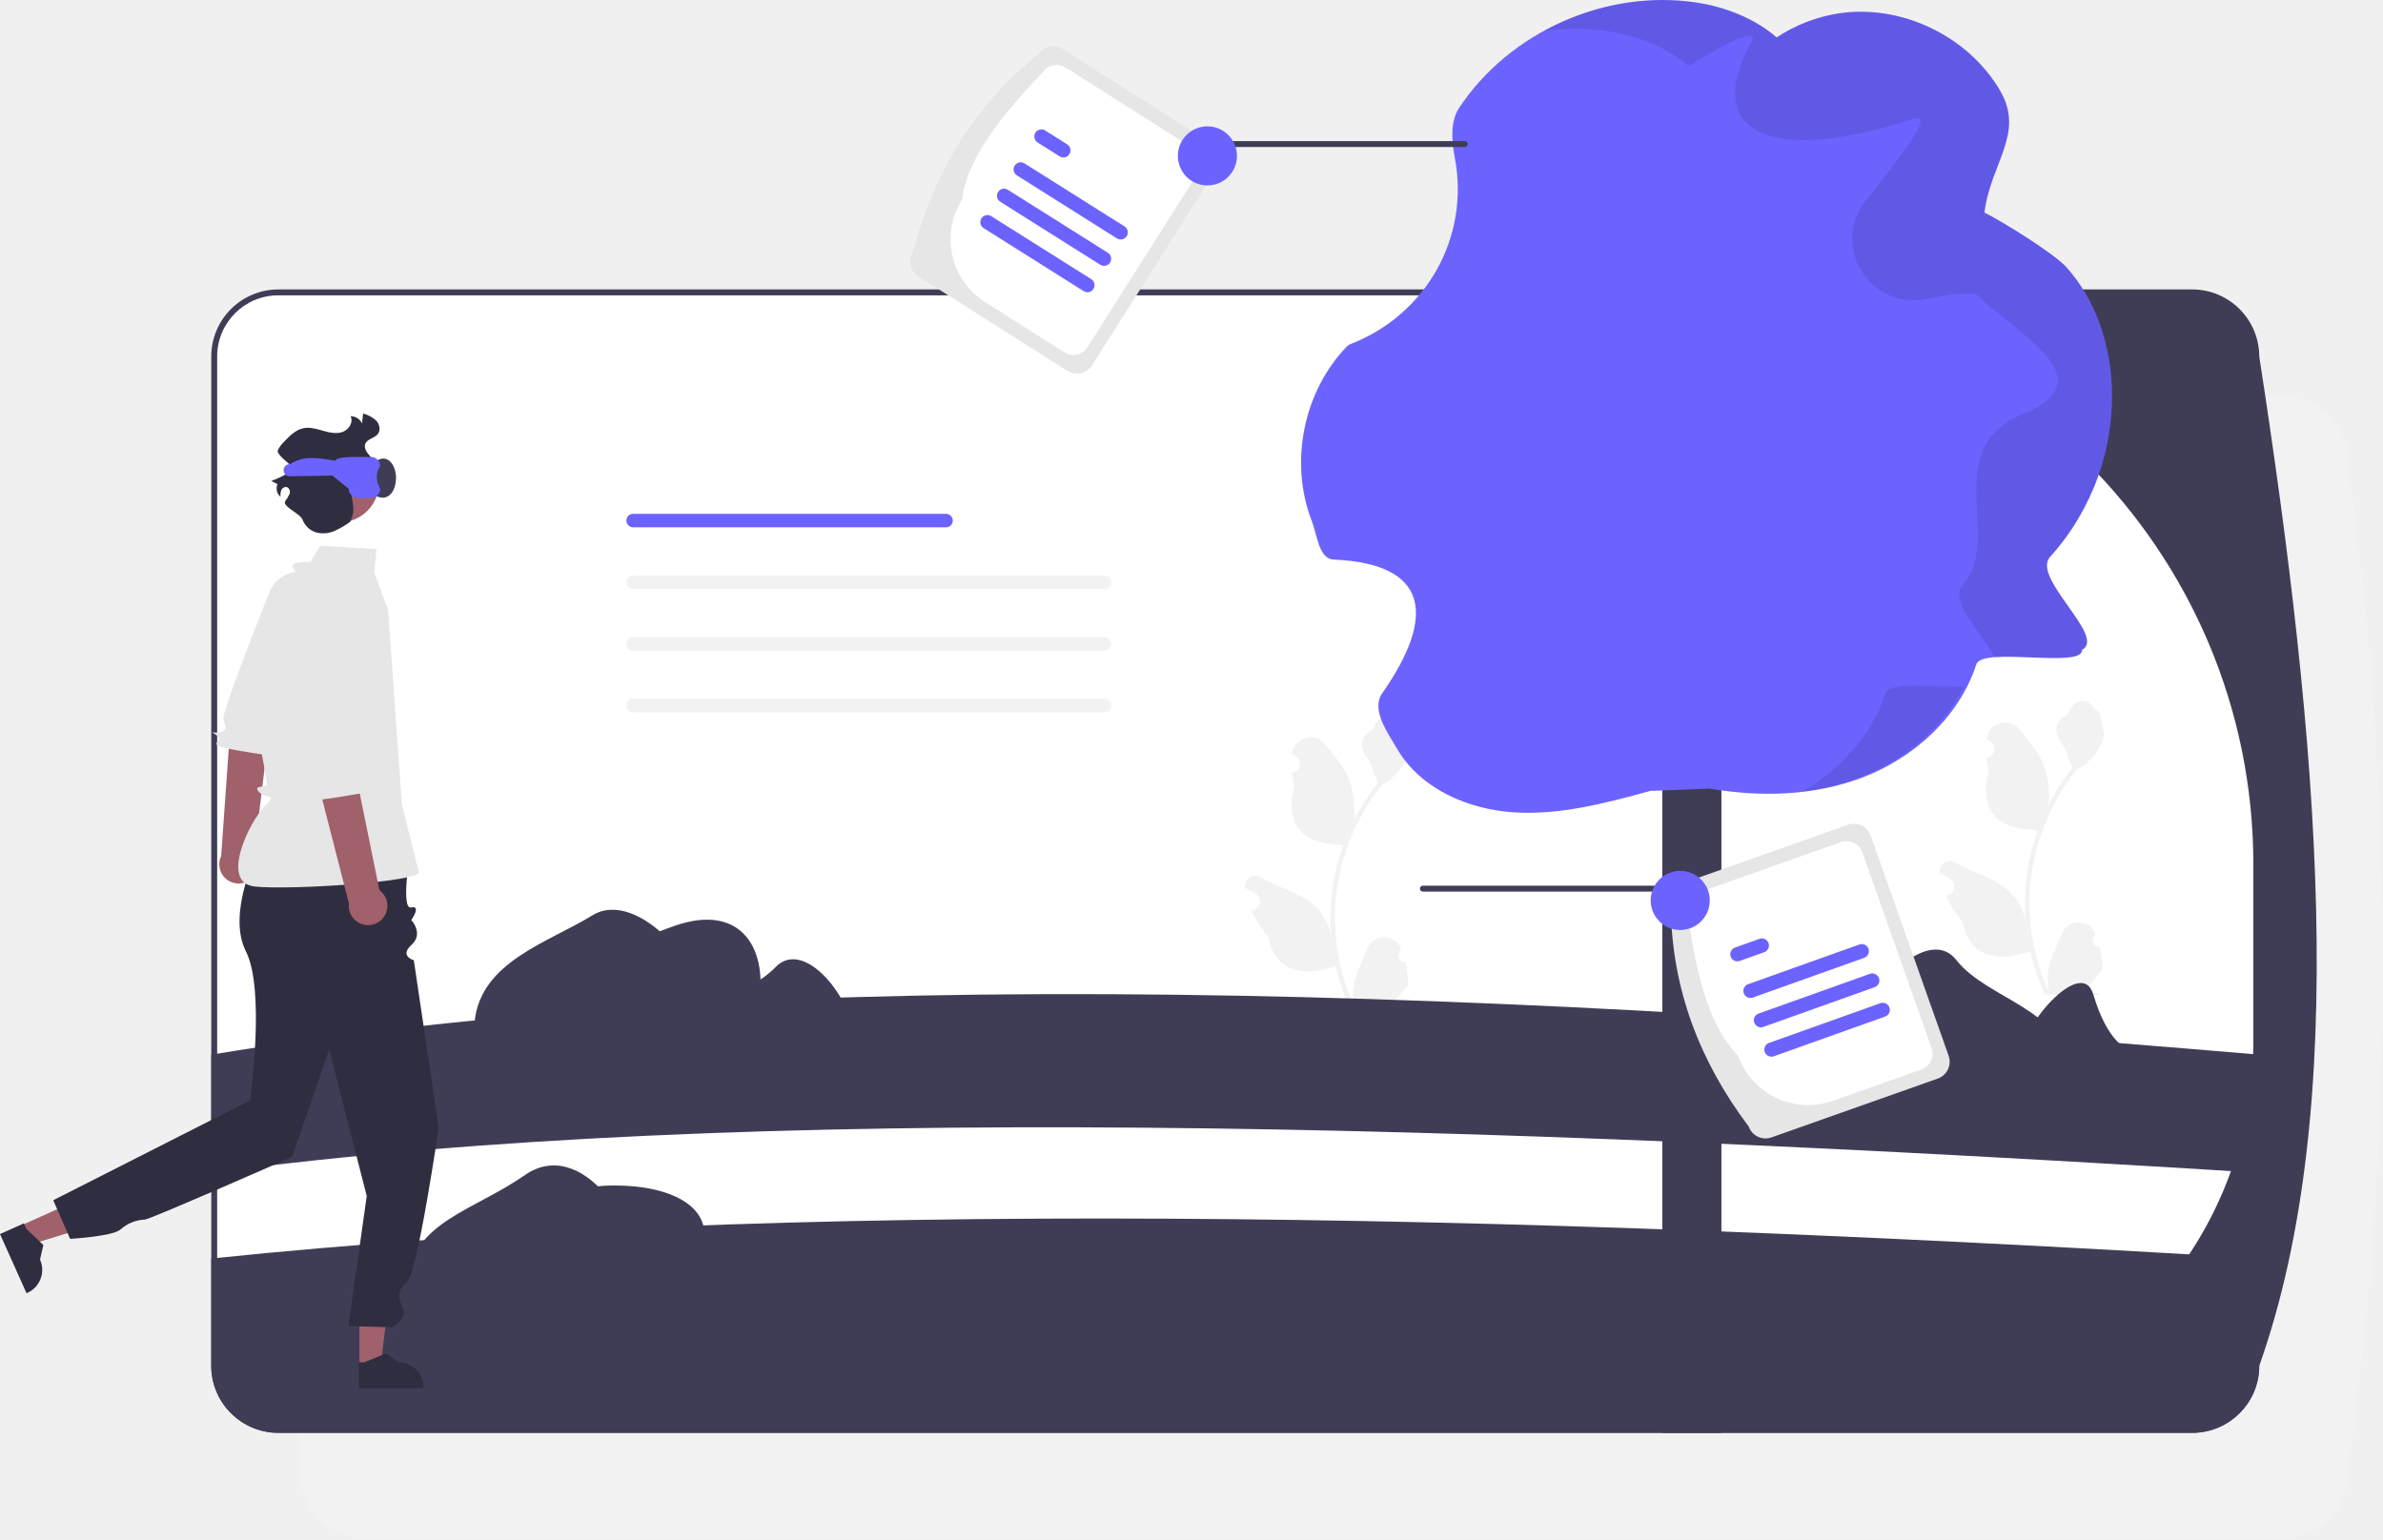
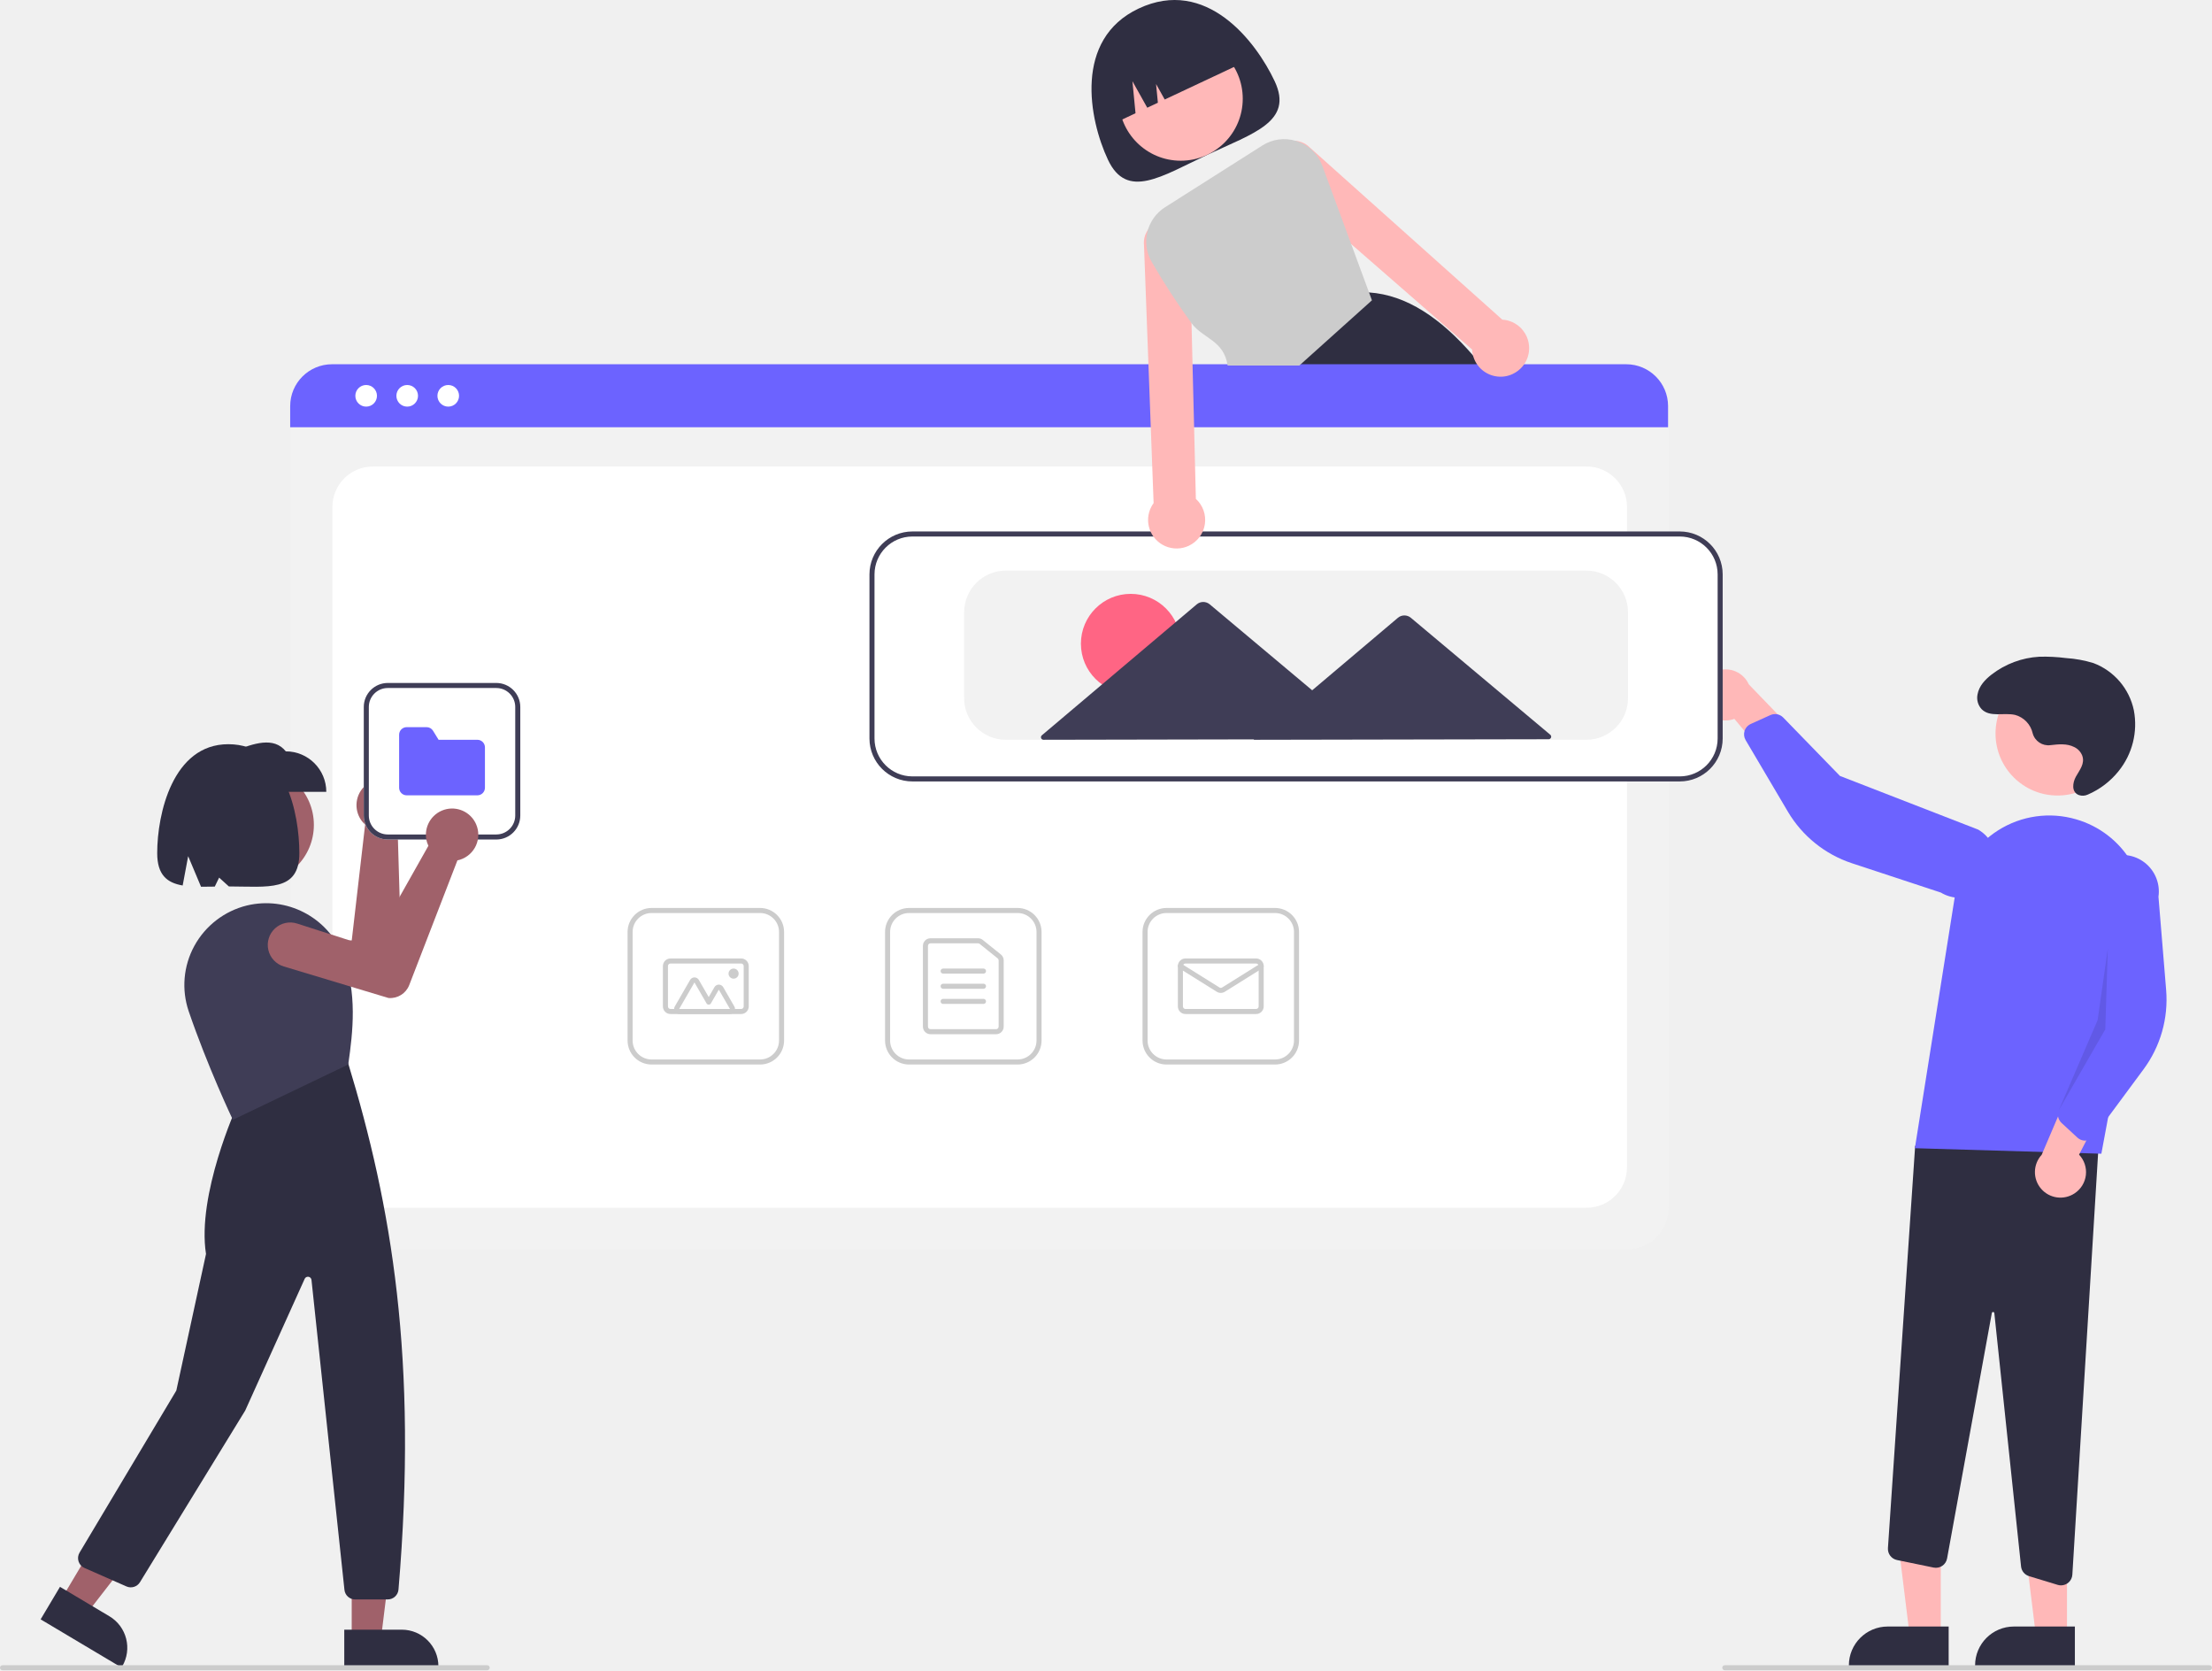
- <svg xmlns="http://www.w3.org/2000/svg" data-name="Layer 1" width="806.352" height="520.956" viewBox="0 0 806.352 520.956">
-   <path d="M968.618,323.478h-647.62a22.717,22.717,0,0,0-22.69,22.69v341.62a22.581,22.581,0,0,0,6.18,15.54c.4.43.82.84,1.25,1.22a22.524,22.524,0,0,0,15.26,5.93h647.62a22.717,22.717,0,0,0,22.69-22.69,1235.16,1235.16,0,0,0,0-341.62A22.717,22.717,0,0,0,968.618,323.478Z" transform="translate(-196.8242 -189.5222)" fill="#f2f2f2" />
-   <path d="M938.618,287.478h-647.62a22.717,22.717,0,0,0-22.69,22.69v341.62a22.581,22.581,0,0,0,6.18,15.54c.4.43.82.84,1.25,1.22a22.524,22.524,0,0,0,15.26,5.93h647.62a22.717,22.717,0,0,0,22.69-22.69v-341.62A22.717,22.717,0,0,0,938.618,287.478Z" transform="translate(-196.8242 -189.5222)" fill="#fff" />
-   <path d="M672.348,515.138a2.269,2.269,0,0,1-1.645-3.933l.155-.618q-.031-.074-.062-.148a6.094,6.094,0,0,0-11.241.042c-1.839,4.428-4.179,8.864-4.756,13.546a18.029,18.029,0,0,0,.316,6.2,72.281,72.281,0,0,1-6.575-30.021,69.766,69.766,0,0,1,.433-7.783q.358-3.178.995-6.31a73.119,73.119,0,0,1,14.5-30.99,19.459,19.459,0,0,0,8.093-8.397,14.843,14.843,0,0,0,1.35-4.056c-.394.052-1.486-5.949-1.188-6.317-.549-.833-1.532-1.247-2.131-2.06-2.982-4.043-7.091-3.337-9.236,2.157-4.582,2.313-4.627,6.148-1.815,9.837,1.789,2.347,2.035,5.522,3.604,8.035-.162.207-.329.407-.491.614a73.591,73.591,0,0,0-7.681,12.169,30.592,30.592,0,0,0-1.826-14.21c-1.748-4.217-5.025-7.769-7.91-11.415a6.279,6.279,0,0,0-11.184,3.083q-.009.081-.017.161.643.363,1.259.77a3.078,3.078,0,0,1-1.241,5.602l-.063.01a30.628,30.628,0,0,0,.807,4.579c-3.702,14.316,4.29,19.53,15.701,19.764.252.129.497.258.749.381a75.115,75.115,0,0,0-4.043,19.028,71.245,71.245,0,0,0,.052,11.503l-.019-.136a18.826,18.826,0,0,0-6.427-10.87c-4.946-4.063-11.933-5.559-17.268-8.824a3.533,3.533,0,0,0-5.411,3.437l.022.143a20.675,20.675,0,0,1,2.319,1.117q.643.363,1.259.77a3.078,3.078,0,0,1-1.241,5.602l-.063.01c-.045.006-.084.013-.129.019a30.655,30.655,0,0,0,5.639,8.829c2.315,12.497,12.256,13.683,22.89,10.044h.006a75.092,75.092,0,0,0,5.044,14.726h18.02c.065-.2.123-.407.181-.607a20.475,20.475,0,0,1-4.986-.297c1.337-1.641,2.674-3.294,4.011-4.935a1.119,1.119,0,0,0,.084-.097c.678-.84,1.363-1.673,2.041-2.512l0-.001a29.991,29.991,0,0,0-.879-7.64Z" transform="translate(-196.8242 -189.5222)" fill="#f2f2f2" />
-   <path d="M961.308,546.478v36.31a22.717,22.717,0,0,1-22.69,22.69h-647.62a22.524,22.524,0,0,1-15.26-5.93c-.43-.38-.85-.79-1.25-1.22a22.581,22.581,0,0,1-6.18-15.54v-36.31C465.46,513.919,707.919,524.941,961.308,546.478Z" transform="translate(-196.8242 -189.5222)" fill="#3f3d56" />
-   <path d="M961.308,586.478v36.31a22.717,22.717,0,0,1-22.69,22.69h-647.62a22.524,22.524,0,0,1-15.26-5.93c-.43-.38-.85-.79-1.25-1.22a22.581,22.581,0,0,1-6.18-15.54v-36.31C449.778,562.194,696.726,570.013,961.308,586.478Z" transform="translate(-196.8242 -189.5222)" fill="#fff" />
-   <path d="M961.308,615.478v36.31a22.717,22.717,0,0,1-22.69,22.69h-647.62a22.524,22.524,0,0,1-15.26-5.93c-.43-.38-.85-.79-1.25-1.22a22.581,22.581,0,0,1-6.18-15.54v-36.31C464.659,595.087,703.882,599.926,961.308,615.478Z" transform="translate(-196.8242 -189.5222)" fill="#3f3d56" />
-   <path d="M907.348,510.138a2.269,2.269,0,0,1-1.645-3.933l.155-.618q-.031-.074-.062-.148a6.094,6.094,0,0,0-11.241.042c-1.839,4.428-4.179,8.864-4.756,13.546a18.029,18.029,0,0,0,.316,6.2,72.281,72.281,0,0,1-6.575-30.021,69.766,69.766,0,0,1,.433-7.783q.358-3.178.995-6.31a73.119,73.119,0,0,1,14.5-30.99,19.459,19.459,0,0,0,8.093-8.397,14.843,14.843,0,0,0,1.35-4.056c-.394.052-1.486-5.949-1.188-6.317-.549-.833-1.532-1.247-2.131-2.06-2.982-4.043-7.091-3.337-9.236,2.157-4.582,2.313-4.627,6.148-1.815,9.837,1.789,2.347,2.035,5.522,3.604,8.035-.162.207-.329.407-.491.614a73.591,73.591,0,0,0-7.681,12.169,30.592,30.592,0,0,0-1.826-14.21c-1.748-4.217-5.025-7.769-7.91-11.415a6.279,6.279,0,0,0-11.184,3.083q-.009.081-.017.161.643.363,1.259.77a3.078,3.078,0,0,1-1.241,5.602l-.063.01a30.628,30.628,0,0,0,.807,4.579c-3.702,14.316,4.29,19.53,15.701,19.764.252.129.497.258.749.381a75.115,75.115,0,0,0-4.043,19.028,71.245,71.245,0,0,0,.052,11.503l-.019-.136a18.826,18.826,0,0,0-6.427-10.87c-4.946-4.063-11.933-5.559-17.268-8.824a3.533,3.533,0,0,0-5.411,3.437l.022.143a20.675,20.675,0,0,1,2.319,1.117q.643.363,1.259.77a3.078,3.078,0,0,1-1.241,5.602l-.063.01c-.045.006-.084.013-.129.019a30.655,30.655,0,0,0,5.639,8.829c2.315,12.497,12.256,13.683,22.89,10.044h.006a75.092,75.092,0,0,0,5.044,14.726h18.02c.065-.2.123-.407.181-.607a20.475,20.475,0,0,1-4.986-.297c1.337-1.641,2.674-3.294,4.011-4.935a1.119,1.119,0,0,0,.084-.097c.678-.84,1.363-1.673,2.041-2.512l0-.001a29.991,29.991,0,0,0-.879-7.64Z" transform="translate(-196.8242 -189.5222)" fill="#f2f2f2" />
-   <path d="M895.842,551.503c0,.326-.005.653-.01.974h-65.91a11.009,11.009,0,0,1-8.043-3.483c.024-.458.063-.911.112-1.364,1.939-18.625,26.178-46.7,36.826-33.153S895.842,531.057,895.842,551.503Z" transform="translate(-196.8242 -189.5222)" fill="#3f3d56" />
-   <path d="M930.919,551.799c.003.228-.003.455-.007.679H884.972a7.673,7.673,0,0,1-5.606-2.428c.017-.319.044-.635.078-.951,1.351-12.982,21.842-35.889,25.668-23.107C914.862,558.569,930.719,538.992,930.919,551.799Z" transform="translate(-196.8242 -189.5222)" fill="#3f3d56" />
-   <path d="M938.618,287.478h-647.62a22.717,22.717,0,0,0-22.69,22.69v341.62a22.581,22.581,0,0,0,6.18,15.54c.4.43.82.84,1.25,1.22a22.524,22.524,0,0,0,15.26,5.93h647.62a22.717,22.717,0,0,0,22.69-22.69c31.111-87.836,20.171-210.865,0-341.62A22.717,22.717,0,0,0,938.618,287.478Zm20.69,254.48A130.52,130.52,0,0,1,828.789,672.478H290.998a20.535,20.535,0,0,1-13.29-4.85,21.375,21.375,0,0,1-2.99-3.1,20.497,20.497,0,0,1-4.41-12.74v-341.62a20.69,20.69,0,0,1,20.69-20.69H766.612c106.424,0,192.697,86.273,192.697,192.697Z" transform="translate(-196.8242 -189.5222)" fill="#3f3d56" />
-   <path d="M414.468,627.422c.005.354-.005.708-.01,1.056H343.026a11.931,11.931,0,0,1-8.717-3.775c.026-.496.069-.987.121-1.478,2.101-20.185,22.911-24.041,39.911-35.93C393.472,573.915,414.121,603.726,414.468,627.422Z" transform="translate(-196.8242 -189.5222)" fill="#3f3d56" />
-   <path d="M430.308,618.766c-.152.194-.004.493-.007.736H380.512a8.316,8.316,0,0,1-6.076-2.631c.018-.346.048-.688.085-1.03,1.465-14.069,13.365-24.626,27.818-25.043C429.283,590.019,443.139,602.453,430.308,618.766Z" transform="translate(-196.8242 -189.5222)" fill="#3f3d56" />
-   <path d="M437.469,539.422c0,.354-.005.707-.011,1.056H366.026a11.931,11.931,0,0,1-8.717-3.775c.026-.496.069-.987.121-1.478,2.101-20.185,24.789-26.661,39.911-35.93S437.469,517.262,437.469,539.422Z" transform="translate(-196.8242 -189.5222)" fill="#3f3d56" />
-   <path d="M453.308,530.766a4.051,4.051,0,0,0-.007.736H403.512a8.316,8.316,0,0,1-6.076-2.631c.018-.346.048-.688.085-1.03,1.465-14.069,14.144-20.343,27.818-25.043C447.923,495.034,457.259,511.023,453.308,530.766Z" transform="translate(-196.8242 -189.5222)" fill="#3f3d56" />
-   <path d="M487.308,544.742a5.918,5.918,0,0,1-.007.736H437.512a8.316,8.316,0,0,1-6.076-2.631c.018-.346.048-.688.085-1.03,1.465-14.069,17.726-14.689,27.818-25.044C468.689,507.179,485.268,526.086,487.308,544.742Z" transform="translate(-196.8242 -189.5222)" fill="#3f3d56" />
-   <rect x="562.484" y="239.956" width="20" height="245" fill="#3f3d56" />
-   <path d="M911.388,319.718c-.74-14.46-5.66-28.98-15.33-39.75-4.22-4.7-22.06-15.72-27.75-18.49,2.16-16.99,13.78-26.79,5.28-41.32-10.79-18.43-33.3-29.24-54.43-26.13a52.688,52.688,0,0,0-21.16,8.16c-7.3-6.38-17.29-10.3-27.02-11.79-30.65-4.7-63.42,9.85-80.48,35.74-2.579,3.913-2.754,9.77-1.41,16.751,5.181,26.907-9.665,53.132-35.203,63.063a3.606,3.606,0,0,0-1.307.837c-14.74,15.25-19.58,39.31-11.87,59.08,1.823,4.68,2.366,12.816,7.367,13.036,32.296,1.422,34.77,19.05,16.456,45.26-3.834,5.487,1.737,13.239,5.207,19.074,7.98,13.43,24.09,20.33,39.69,21.25,15.53.92,30.87-3.19,45.88-7.28l20-.8c17.21,2.97,35.21,2.5,51.52-3.66,17.59-6.65,32.93-20.51,38.75-38.39,1.99-6.11,36.24,1.55,35.73-4.88,8.52-4.35-17.24-24.39-10.79-31.47A81.291,81.291,0,0,0,911.388,319.718Z" transform="translate(-196.8242 -189.5222)" fill="#6c63ff" />
-   <path d="M834.821,424.125c-4.604,14.144-15.176,25.756-28.096,33.29a83.623,83.623,0,0,0,19.104-4.667c14.986-5.665,28.315-16.576,35.54-30.735C851.218,422.022,836.122,420.13,834.821,424.125Z" transform="translate(-196.8242 -189.5222)" opacity="0.1" />
-   <path d="M890.518,378.008a81.291,81.291,0,0,0,20.87-58.29c-.74-14.46-5.66-28.98-15.33-39.75-4.22-4.7-22.06-15.72-27.75-18.49,2.16-16.99,13.78-26.79,5.28-41.32-10.79-18.43-33.3-29.24-54.43-26.13a52.688,52.688,0,0,0-21.16,8.16c-7.3-6.38-17.29-10.3-27.02-11.79-17.688-2.712-36.077.997-51.75,9.587a78.194,78.194,0,0,1,21.992.18c9.73,1.49,19.72,5.41,27.02,11.79,6.38-4.18,24.871-14.851,21.16-8.16-15.862,28.597,2.886,42.633,54.43,26.13,8.208-2.628-2.766,11.151-15.722,27.505-11.977,15.118,1.278,36.95,20.227,33.355,9.255-1.756,16.543-2.635,17.965-1.05,9.67,10.77,44.652,27.758,15.33,39.75s-6.59,42.63-20.87,58.29c-4.531,4.974,6.823,16.338,11.033,24.171,10.38-.804,29.901,2.398,29.515-2.469C909.828,405.128,884.068,385.088,890.518,378.008Z" transform="translate(-196.8242 -189.5222)" opacity="0.1" />
-   <path d="M678.297,491.282h81.433a1,1,0,0,0,0-2H678.297a1,1,0,0,0,0,2Z" transform="translate(-196.8242 -189.5222)" fill="#3f3d56" />
-   <path d="M788.548,570.81c-16.511-21.961-26.054-46.519-26.366-74.518a6.041,6.041,0,0,1,3.676-7.702l56.277-19.912a6.041,6.041,0,0,1,7.702,3.676l26.366,74.518a6.041,6.041,0,0,1-3.676,7.702l-56.277,19.912A6.041,6.041,0,0,1,788.548,570.81Z" transform="translate(-196.8242 -189.5222)" fill="#e6e6e6" />
-   <path d="M784.901,546.775c-9.93-10.04-14.181-27.948-16.951-47.907a5.658,5.658,0,0,1,3.443-7.213L819.759,474.542a5.658,5.658,0,0,1,7.213,3.443l23.463,66.311a5.658,5.658,0,0,1-3.443,7.213L817.03,562.109A25.202,25.202,0,0,1,784.901,546.775Z" transform="translate(-196.8242 -189.5222)" fill="#fff" />
-   <path d="M827.619,513.706l-37.676,13.448a2.4,2.4,0,1,1-1.614-4.521l37.676-13.448a2.4,2.4,0,0,1,1.614,4.521Z" transform="translate(-196.8242 -189.5222)" fill="#6c63ff" />
-   <path d="M793.807,511.799l-8.289,2.959a2.4,2.4,0,1,1-1.614-4.521l8.289-2.959a2.4,2.4,0,1,1,1.614,4.521Z" transform="translate(-196.8242 -189.5222)" fill="#6c63ff" />
-   <path d="M834.714,533.582l-37.676,13.448a2.4,2.4,0,1,1-1.614-4.521l37.676-13.448a2.4,2.4,0,0,1,1.614,4.521Z" transform="translate(-196.8242 -189.5222)" fill="#6c63ff" />
-   <path d="M831.167,523.644,793.491,537.093a2.4,2.4,0,1,1-1.614-4.521l37.676-13.448a2.4,2.4,0,0,1,1.614,4.521Z" transform="translate(-196.8242 -189.5222)" fill="#6c63ff" />
-   <circle cx="568.557" cy="304.76" r="10" fill="#6c63ff" />
-   <path d="M692.466,239.282H611.033a1,1,0,0,1,0-2h81.433a1,1,0,0,1,0,2Z" transform="translate(-196.8242 -189.5222)" fill="#3f3d56" />
-   <path d="M505.727,274.754c7.072-26.55,20.491-49.224,42.316-66.764a6.041,6.041,0,0,1,8.327-1.866l50.421,31.958a6.041,6.041,0,0,1,1.866,8.327L566.342,313.173a6.041,6.041,0,0,1-8.327,1.866l-50.422-31.958A6.041,6.041,0,0,1,505.727,274.754Z" transform="translate(-196.8242 -189.5222)" fill="#e6e6e6" />
-   <path d="M522.376,257.04c1.762-14.011,13.22-28.415,27.205-42.922a5.658,5.658,0,0,1,7.799-1.748l43.333,27.465a5.658,5.658,0,0,1,1.748,7.799l-37.656,59.411a5.658,5.658,0,0,1-7.799,1.748L530.162,291.779A25.202,25.202,0,0,1,522.376,257.04Z" transform="translate(-196.8242 -189.5222)" fill="#fff" />
-   <path d="M574.768,270.209,540.92,248.886a2.4,2.4,0,1,1,2.559-4.062l33.848,21.322a2.4,2.4,0,1,1-2.559,4.062Z" transform="translate(-196.8242 -189.5222)" fill="#6c63ff" />
-   <path d="M555.382,242.44l-7.447-4.691a2.4,2.4,0,0,1,2.559-4.062l7.447,4.691a2.4,2.4,0,0,1-2.559,4.062Z" transform="translate(-196.8242 -189.5222)" fill="#6c63ff" />
-   <path d="M563.519,288.065l-33.848-21.322a2.4,2.4,0,0,1,2.559-4.062l33.848,21.322a2.4,2.4,0,1,1-2.559,4.062Z" transform="translate(-196.8242 -189.5222)" fill="#6c63ff" />
-   <path d="M569.143,279.137l-33.848-21.322a2.4,2.4,0,0,1,2.559-4.062l33.848,21.322a2.4,2.4,0,1,1-2.559,4.062Z" transform="translate(-196.8242 -189.5222)" fill="#6c63ff" />
-   <circle cx="408.557" cy="52.76" r="10" fill="#6c63ff" />
-   <path d="M516.945,368.001H411.068a2.283,2.283,0,1,1,0-4.566H516.945a2.283,2.283,0,0,1,0,4.566Z" transform="translate(-196.8242 -189.5222)" fill="#6c63ff" />
-   <path d="M570.541,388.875H411.068a2.283,2.283,0,1,1,0-4.566H570.541a2.283,2.283,0,0,1,0,4.566Z" transform="translate(-196.8242 -189.5222)" fill="#f2f2f2" />
-   <path d="M570.544,405.179h-159.48a2.285,2.285,0,0,0,0,4.57h159.48a2.285,2.285,0,0,0,0-4.57Z" transform="translate(-196.8242 -189.5222)" fill="#f2f2f2" />
-   <path d="M570.541,430.623H411.068a2.283,2.283,0,1,1,0-4.566H570.541a2.283,2.283,0,0,1,0,4.566Z" transform="translate(-196.8242 -189.5222)" fill="#f2f2f2" />
-   <path d="M282.87,478.219l4.805-39.536-13.077-.94-2.933,41.458a6.532,6.532,0,1,0,11.205-.981Z" transform="translate(-196.8242 -189.5222)" fill="#a0616a" />
-   <path d="M299.662,383.162l0,0a10.989,10.989,0,0,0-11.696,6.826c-5.497,13.817-16.099,40.928-15.524,43.037.775,2.841,1.55,3.099-.516,4.133s-4.908-.774-2.066,1.034-.775,2.325.517,3.616,22.731,4.129,22.731,4.129-4.734-14.396-3.144-16.497,6.757.482,4.174-2.101-4.989-3.296-1.978-4.489,5.648-2.513,5.648-2.513l10.294-21.539A10.995,10.995,0,0,0,299.662,383.162Z" transform="translate(-196.8242 -189.5222)" fill="#e6e6e6" />
-   <polygon points="121.63 462.438 128.77 462.437 132.166 434.897 121.628 434.897 121.63 462.438" fill="#a0616a" />
-   <path d="M318.203,659.409l21.957-.001V659.13a8.547,8.547,0,0,0-8.546-8.546h-.001l-4.011-3.043-7.483,3.043-1.917 0Z" transform="translate(-196.8242 -189.5222)" fill="#2f2e41" />
-   <polygon points="6.899 414.859 9.821 421.374 36.341 413.204 32.028 403.589 6.899 414.859" fill="#a0616a" />
-   <path d="M196.824,607.2l8.985,20.034.253-.114a8.547,8.547,0,0,0,4.301-11.295l-0-0,1.135-4.905-5.839-5.583-.784-1.749Z" transform="translate(-196.8242 -189.5222)" fill="#2f2e41" />
-   <circle cx="114.696" cy="163.251" r="13.617" fill="#a0616a" />
-   <path d="M335.722,478.953l-51.458-1.634s-10.888,21.07-4.219,34.222,1.389,50.412,1.389,50.412l-66.598,33.801,5.718,13.069s14.702-.817,17.153-3.267a13.203,13.203,0,0,1,8.168-3.267c1.634,0,49.825-21.237,49.825-21.237L308.219,544.779l12.704,49.548-6.229,44.029,14.871.391s5.129-2.577,3.601-6.449-2.318-5.557,1.344-8.798,10.755-52.327,10.755-52.327l-8.412-56.639s-5.01-1.41-.777-5.233-.093-8.385-.093-8.385,3.58-5.064-.047-4.251-.214-19.346-.214-19.346" transform="translate(-196.8242 -189.5222)" fill="#2f2e41" />
-   <path d="M324.221,375.399l-19-1.177-3.322,5.499s-7.48-.418-5.846,2.032.684.444-1.7,2.264-5.603,2.143-3.994,3.615c.235.215.14.85-.193,1.778a105.082,105.082,0,0,0-4.681,55.777c1.117,5.685,1.829,9.833,1.583,10.078-.817.817-4.901,0-2.45,2.45s6.534,0,1.634,4.901-15.191,25.654-3.267,26.954,56.359-1.634,55.542-4.901L332.808,461.8l-4.656-65.805L323.486,383.426Z" transform="translate(-196.8242 -189.5222)" fill="#e6e6e6" />
-   <path d="M325.214,490.827l-7.938-39.028-12.704,3.241,10.321,40.259a6.532,6.532,0,1,0,10.321-4.473Z" transform="translate(-196.8242 -189.5222)" fill="#a0616a" />
-   <path d="M311.1,395.336l0,0a10.989,10.989,0,0,0-8.939,10.173c-.848,14.846-2.338,43.918-1.125,45.738,1.634,2.45,2.45,2.45.817,4.084s-4.901.817-1.634,1.634,0,2.45,1.634,3.267,22.87-3.267,22.87-3.267-9.042-12.162-8.197-14.657,6.563-1.679,3.296-3.312-5.775-1.55-3.296-3.634,4.564-4.169,4.564-4.169l2.958-23.689A10.995,10.995,0,0,0,311.1,395.336Z" transform="translate(-196.8242 -189.5222)" fill="#e6e6e6" />
-   <path d="M315.625,365.895a28.435,28.435,0,0,1-5.539,3.302,9.555,9.555,0,0,1-6.316.523,7.214,7.214,0,0,1-4.588-4.348c-.75-2.051-7.018-4.447-5.836-6.283a10.361,10.361,0,0,0,1.464-2.402,1.82,1.82,0,0,0-.968-2.331,1.7,1.7,0,0,0-1.821,1.049,4.964,4.964,0,0,0-.284,2.241,3.65,3.65,0,0,1-1.001-4.259l-2.118-1.064c1.828-.712,8.786-3.597,7.24-4.805-1.308-1.022-5.519-4.34-5.049-5.536a9.944,9.944,0,0,1,2.269-3.084c1.826-1.906,3.817-3.907,6.402-4.442,2.209-.457,4.472.242,6.642.858s4.518,1.153,6.642.396,3.737-3.337,2.674-5.326a4.247,4.247,0,0,1,3.884,2.444l.364-3.35a10.715,10.715,0,0,1,4.382,2.343c1.159,1.206,1.652,3.23.642,4.563-1.12,1.477-3.624,1.646-4.287,3.377-.582,1.519.679,3.055,1.731,4.295s1.972,3.165.868,4.359c-.914.988-2.518.674-3.821,1.012-1.965.51-3.174,2.581-3.431,4.595a24.851,24.851,0,0,0,.452,6.055,8.826,8.826,0,0,1-.897,5.897" transform="translate(-196.8242 -189.5222)" fill="#2f2e41" />
-   <path d="M324.308,357.478h0c-1.392,0-2.935-.54-2.935-1.932v-8.843c0-1.392,1.543-1.224,2.935-1.224h0c3.471-2.326,6.412,1.066,6.529,5.646h0C330.797,356.066,328.08,359.224,324.308,357.478Z" transform="translate(-196.8242 -189.5222)" fill="#3f3d56" />
-   <path d="M322.37,344.181h-4.445c-1.486,0-7.323-.102-7.617,1.297-7.844-1.389-10.927-1.426-15.481,1.154a2.042,2.042,0,1,0,0,4.084l14.481-.238,5.53,4.502a3.087,3.087,0,0,0,3.087,3.087h4.445A3.087,3.087,0,0,0,325.457,354.98c-1.424-2.751-1.66-5.352,0-7.712A3.087,3.087,0,0,0,322.37,344.181Z" transform="translate(-196.8242 -189.5222)" fill="#6c63ff" />
+ <svg xmlns="http://www.w3.org/2000/svg" data-name="Layer 1" width="876.272" height="661.473" viewBox="0 0 876.272 661.473">
+   <path d="M685.834,138.655c7.516,15.995-8.411,20.526-26.655,29.099s-31.898,17.942-39.414,1.947-13.615-47.743,12.195-59.871C658.66,97.284,678.318,122.659,685.834,138.655Z" transform="translate(-180.8642 -106.4605)" fill="#2f2e41" />
+   <circle cx="467.746" cy="39.089" r="24.561" fill="#ffb8b8" />
+   <path d="M770.29,254.473c-.85-1.11-1.7-2.2-2.56-3.26q-1.665-2.07-3.35-4.01c-12.73-14.69-26.27-23.94-41.18-24.93h-.02l-.22-.02-29.71,28.96-10.1,9.84.22.54,5.45,13.57h95.49A234.834,234.834,0,0,0,770.29,254.473Z" transform="translate(-180.8642 -106.4605)" fill="#2f2e41" />
+   <path d="M621.902,155.438l0,0,8.792-4.131-1.225-12.683,5.879,10.496,4.202-1.975-.714-7.399,3.43,6.123,31.224-14.673,0,0a26,26,0,0,0-34.589-12.474l-4.525,2.126A26,26,0,0,0,621.902,155.438Z" transform="translate(-180.8642 -106.4605)" fill="#2f2e41" />
+   <path d="M825.39,601.261H312.552a16.519,16.519,0,0,1-16.5-16.5V276.607a12.102,12.102,0,0,1,12.088-12.088H829.593a12.311,12.311,0,0,1,12.297,12.297V584.761A16.519,16.519,0,0,1,825.39,601.261Z" transform="translate(-180.8642 -106.4605)" fill="#f2f2f2" />
+   <path d="M328.552,584.761h480.839a16,16,0,0,0,16-16V307.213a16,16,0,0,0-16-16H328.552a16,16,0,0,0-16,16V568.761A16,16,0,0,0,328.552,584.761Z" transform="translate(-180.8642 -106.4605)" fill="#fff" />
+   <path d="M841.66,275.663H295.82v-8.4a16.574,16.574,0,0,1,16.56-16.55H825.1a16.574,16.574,0,0,1,16.56,16.55Z" transform="translate(-180.8642 -106.4605)" fill="#6c63ff" />
+   <circle cx="145.051" cy="156.752" r="4.283" fill="#fff" />
+   <circle cx="161.31" cy="156.752" r="4.283" fill="#fff" />
+   <circle cx="177.569" cy="156.752" r="4.283" fill="#fff" />
+   <path d="M583.974,528.04h-43a9.511,9.511,0,0,1-9.5-9.5v-43a9.511,9.511,0,0,1,9.5-9.5h43a9.511,9.511,0,0,1,9.5,9.5v43A9.511,9.511,0,0,1,583.974,528.04Zm-43-60a7.508,7.508,0,0,0-7.5,7.5v43a7.508,7.508,0,0,0,7.5,7.5h43a7.508,7.508,0,0,0,7.5-7.5v-43a7.508,7.508,0,0,0-7.5-7.5Z" transform="translate(-180.8642 -106.4605)" fill="#ccc" />
+   <path d="M575.474,516.04h-26a3.003,3.003,0,0,1-3-3v-32a3.003,3.003,0,0,1,3-3h18.839a3.007,3.007,0,0,1,1.879.662l7.16,5.754a2.984,2.984,0,0,1,1.121,2.338v26.246A3.003,3.003,0,0,1,575.474,516.04Zm-26-36a1.001,1.001,0,0,0-1,1v32a1.001,1.001,0,0,0,1,1h26a1.001,1.001,0,0,0,1-1v-26.246a.995.995,0,0,0-.374-.779l-7.161-5.754a1.002,1.002,0,0,0-.626-.22Z" transform="translate(-180.8642 -106.4605)" fill="#ccc" />
+   <path d="M570.474,492.04h-16a1,1,0,0,1,0-2h16a1,1,0,0,1,0,2Z" transform="translate(-180.8642 -106.4605)" fill="#ccc" />
+   <path d="M570.474,498.04h-16a1,1,0,0,1,0-2h16a1,1,0,0,1,0,2Z" transform="translate(-180.8642 -106.4605)" fill="#ccc" />
+   <path d="M570.474,504.04h-16a1,1,0,0,1,0-2h16a1,1,0,0,1,0,2Z" transform="translate(-180.8642 -106.4605)" fill="#ccc" />
+   <path d="M685.974,528.04h-43a9.511,9.511,0,0,1-9.5-9.5v-43a9.511,9.511,0,0,1,9.5-9.5h43a9.511,9.511,0,0,1,9.5,9.5v43A9.511,9.511,0,0,1,685.974,528.04Zm-43-60a7.508,7.508,0,0,0-7.5,7.5v43a7.508,7.508,0,0,0,7.5,7.5h43a7.508,7.508,0,0,0,7.5-7.5v-43a7.508,7.508,0,0,0-7.5-7.5Z" transform="translate(-180.8642 -106.4605)" fill="#ccc" />
+   <path d="M678.474,508.04h-28a3.003,3.003,0,0,1-3-3v-16a3.003,3.003,0,0,1,3-3h28a3.003,3.003,0,0,1,3,3v16A3.003,3.003,0,0,1,678.474,508.04Zm-28-20a1.001,1.001,0,0,0-1,1v16a1.001,1.001,0,0,0,1,1h28a1.001,1.001,0,0,0,1-1v-16a1.001,1.001,0,0,0-1-1Z" transform="translate(-180.8642 -106.4605)" fill="#ccc" />
+   <path d="M664.474,499.678a3.003,3.003,0,0,1-1.59-.453l-14.94-9.337a1,1,0,0,1,1.061-1.696l14.94,9.337a1.006,1.006,0,0,0,1.06,0l14.939-9.337a1,1,0,0,1,1.061,1.696l-14.939,9.337A3.004,3.004,0,0,1,664.474,499.678Z" transform="translate(-180.8642 -106.4605)" fill="#ccc" />
+   <path d="M481.974,528.04h-43a9.511,9.511,0,0,1-9.5-9.5v-43a9.511,9.511,0,0,1,9.5-9.5h43a9.511,9.511,0,0,1,9.5,9.5v43A9.511,9.511,0,0,1,481.974,528.04Zm-43-60a7.508,7.508,0,0,0-7.5,7.5v43a7.508,7.508,0,0,0,7.5,7.5h43a7.508,7.508,0,0,0,7.5-7.5v-43a7.508,7.508,0,0,0-7.5-7.5Z" transform="translate(-180.8642 -106.4605)" fill="#ccc" />
+   <path d="M474.474,508.04h-28a3.003,3.003,0,0,1-3-3v-16a3.003,3.003,0,0,1,3-3h28a3.003,3.003,0,0,1,3,3v16A3.003,3.003,0,0,1,474.474,508.04Zm-28-20a1.001,1.001,0,0,0-1,1v16a1.001,1.001,0,0,0,1,1h28a1.001,1.001,0,0,0,1-1v-16a1.001,1.001,0,0,0-1-1Z" transform="translate(-180.8642 -106.4605)" fill="#ccc" />
+   <path d="M470.036,508.04h-20.124a2,2,0,0,1-1.732-3l6.062-10.5a2,2,0,0,1,3.464,0l3.915,6.781,2.268-3.929a2,2,0,0,1,3.464,0l4.415,7.647a2,2,0,0,1-1.732,3Zm0-2h0l-4.415-7.647-3.134,5.429a1.0 1,0,0,1-.866.5h0a1.0 1,0,0,1-.866-.5l-4.781-8.281-6.062,10.5Z" transform="translate(-180.8642 -106.4605)" fill="#ccc" />
+   <circle cx="290.61" cy="385.579" r="2" fill="#ccc" />
+   <polygon points="768.825 648.15 756.565 648.149 750.733 600.861 768.827 600.862 768.825 648.15" fill="#ffb8b8" />
+   <path d="M952.816,766.494l-39.531-.001v-.5a15.386,15.386,0,0,1,15.386-15.386h.001l24.144.001Z" transform="translate(-180.8642 -106.4605)" fill="#2f2e41" />
+   <polygon points="818.825 648.15 806.565 648.149 800.733 600.861 818.827 600.862 818.825 648.15" fill="#ffb8b8" />
+   <path d="M1002.816,766.494l-39.531-.001v-.5a15.386,15.386,0,0,1,15.386-15.386h.001l24.144.001Z" transform="translate(-180.8642 -106.4605)" fill="#2f2e41" />
+   <path d="M996.014,734.111l-11.354-3.454a4.493,4.493,0,0,1-3.166-3.833L970.908,626.498a.48.48,0,0,0-.479-.447.469.469,0,0,0-.51.409l-17.731,97.199a4.5,4.5,0,0,1-5.335,3.6L932.342,724.269a4.516,4.516,0,0,1-3.582-4.712l10.785-159.312,73.138-7.892-10.868,177.727a4.505,4.505,0,0,1-4.484,4.228A4.526,4.526,0,0,1,996.014,734.111Z" transform="translate(-180.8642 -106.4605)" fill="#2f2e41" />
+   <circle cx="815.08" cy="290.487" r="24.561" fill="#ffb8b8" />
+   <path d="M939.433,561.18l15.858-99.851a37.857,37.857,0,0,1,48.005-30.399h0a37.743,37.743,0,0,1,26.601,43.262l-16.591,89.172Z" transform="translate(-180.8642 -106.4605)" fill="#6c63ff" />
+   <path d="M1002.725,579.046a10.056,10.056,0,0,0,1.747-15.32l16.396-31.751-18.465,1.97-12.739,29.849a10.11,10.11,0,0,0,13.061,15.251Z" transform="translate(-180.8642 -106.4605)" fill="#ffb8b8" />
+   <path d="M1006.236,558.126a4.506,4.506,0,0,1-2.426-1.151l-6.273-5.797a4.515,4.515,0,0,1-1.092-5.054l12.537-29.718-1.779-58.72a14.497,14.497,0,1,1,28.727,3.919l3.041,36.912a46.373,46.373,0,0,1-8.938,31.397l-19.552,26.432a4.505,4.505,0,0,1-3.195,1.804A4.455,4.455,0,0,1,1006.236,558.126Z" transform="translate(-180.8642 -106.4605)" fill="#6c63ff" />
+   <path d="M854.505,383.566a10.056,10.056,0,0,0,13.426,7.582l22.846,27.478,5.385-17.772-22.52-23.369a10.11,10.11,0,0,0-19.137,6.081Z" transform="translate(-180.8642 -106.4605)" fill="#ffb8b8" />
+   <path d="M872.401,394.955a4.506,4.506,0,0,1,2.006-1.786l7.784-3.517a4.515,4.515,0,0,1,5.08.965l22.478,23.132,54.766,21.257a14.497,14.497,0,1,1-14.809,24.926l-35.177-11.592a46.374,46.374,0,0,1-25.427-20.472l-16.717-28.31a4.505,4.505,0,0,1-.415-3.646A4.454,4.454,0,0,1,872.401,394.955Z" transform="translate(-180.8642 -106.4605)" fill="#6c63ff" />
+   <polygon points="835.002 375.652 834.002 407.652 815.58 439.663 830.962 403.99 835.002 375.652" opacity="0.1" />
+   <path d="M993.13,401.563a6.423,6.423,0,0,1-7.031-4.702,9.764,9.764,0,0,0-6.951-7.274c-4.505-1.029-10.012,1.091-13.314-2.322a6.637,6.637,0,0,1-1.575-5.842c.608-3.317,2.981-5.823,5.563-7.827a34.062,34.062,0,0,1,18.866-7.051,67.677,67.677,0,0,1,10.621.528,47.009,47.009,0,0,1,10.864,1.985,25.576,25.576,0,0,1,16.002,18.68,29.528,29.528,0,0,1-6.057,24.13,31.702,31.702,0,0,1-12.161,9.259,4.744,4.744,0,0,1-3.606.183c-2.957-1.176-2.474-4.839-1.126-7.283,1.443-2.615,3.663-5.146,2.503-8.329a6.302,6.302,0,0,0-3.127-3.366c-2.94-1.499-6.228-1.145-9.389-.78Z" transform="translate(-180.8642 -106.4605)" fill="#2f2e41" />
+   <path d="M846.297,415.433h-304a16.519,16.519,0,0,1-16.5-16.5v-65a16.519,16.519,0,0,1,16.5-16.5h304a16.519,16.519,0,0,1,16.5,16.5v65A16.519,16.519,0,0,1,846.297,415.433Z" transform="translate(-180.8642 -106.4605)" fill="#fff" />
+   <path d="M846.297,415.933h-304a17.019,17.019,0,0,1-17-17v-65a17.019,17.019,0,0,1,17-17h304a17.019,17.019,0,0,1,17,17v65A17.019,17.019,0,0,1,846.297,415.933Zm-304-97a15.017,15.017,0,0,0-15,15v65a15.017,15.017,0,0,0,15,15h304a15.017,15.017,0,0,0,15-15v-65a15.017,15.017,0,0,0-15-15Z" transform="translate(-180.8642 -106.4605)" fill="#3f3d56" />
+   <path d="M809.297,399.433h-230a16.519,16.519,0,0,1-16.5-16.5v-34a16.519,16.519,0,0,1,16.5-16.5h230a16.519,16.519,0,0,1,16.5,16.5v34A16.519,16.519,0,0,1,809.297,399.433Z" transform="translate(-180.8642 -106.4605)" fill="#f2f2f2" />
+   <circle cx="447.928" cy="254.915" r="19.732" fill="#ff6584" />
+   <path d="M795.004,397.442l-27.853-23.36-27.372-22.956a4,4,0,0,0-5.153.01l-27.283,23.062-6.664,5.633-10.048-8.427-30.537-25.611a4,4,0,0,0-5.152.01l-30.438,25.728-30.917,26.133a1.0 1,0,0,0,.647,1.764l63.387-.122,20.064-.039-.196.166,59.808-.115,57.067-.11A1.0 1,0,0,0,795.004,397.442Z" transform="translate(-180.8642 -106.4605)" fill="#3f3d56" />
+   <path d="M1056.136,767.933h-192a1,1,0,0,1,0-2h192a1,1,0,0,1,0,2Z" transform="translate(-180.8642 -106.4605)" fill="#ccc" />
+   <path d="M784.92,238.373a11.221,11.221,0,0,0-7.25-5.1,10.301,10.301,0,0,0-1.66-.21l-76.19-68.12a9.015,9.015,0,0,0-5.63-2.69,7.67,7.67,0,0,0-1.27-.04,9.055,9.055,0,0,0-5.96,15.48l29.17,25.43,47.9,41.75a11.916,11.916,0,0,0,.35,2.33,11.266,11.266,0,0,0,9.67,8.37,11.092,11.092,0,0,0,6.05-1,11.407,11.407,0,0,0,3.88-2.97c.11-.13.21-.25.31-.39a11.293,11.293,0,0,0,.63-12.84Z" transform="translate(-180.8642 -106.4605)" fill="#ffb8b8" />
+   <path d="M654.6,304.023l-.71-28.86-.6-23.95-.41-16.76-.81-32.67a9.046,9.046,0,0,0-15.71-5.25,6.923,6.923,0,0,0-.75.96,8.936,8.936,0,0,0-1.56,6.05l1.78,47.67.89,23.95,1.14,30.55a12.047,12.047,0,0,0-.89,1.41,11.248,11.248,0,0,0-.71,8.84,11.311,11.311,0,0,0,15.56,6.63,11.301,11.301,0,0,0,2.78-18.57Z" transform="translate(-180.8642 -106.4605)" fill="#ffb8b8" />
+   <path d="M723.201,222.273l-7.07-19.15-11.44-31.02a16.006,16.006,0,0,0-9.95-9.68c-.18-.06-.37-.12-.55-.17a15.984,15.984,0,0,0-13.24,1.82l-38.53,24.44a16.093,16.093,0,0,0-5.27,21.75,276.323,276.323,0,0,0,15.73,24.19c4.49,6.11,12.85,6.76,14.3,16.76h28.41l28.76-25.82Z" transform="translate(-180.8642 -106.4605)" fill="#ccc" />
+   <circle cx="101.165" cy="326.682" r="23.172" fill="#a0616a" />
+   <path d="M338.916,417.193q.343.273.664.578a10.38,10.38,0,0,1-.417,15.484,9.722,9.722,0,0,1-.814.613l1.568,52.945a8.061,8.061,0,0,1-5.545,7.867l-.096.021-42.989,4.578a8.899,8.899,0,1,1-1.722-17.713l30.644-2.699,5.3-45.851a9.876,9.876,0,0,1-.972-.99,10.38,10.38,0,0,1,14.378-14.833Z" transform="translate(-180.8642 -106.4605)" fill="#a0616a" />
+   <polygon points="139.328 649.174 150.895 649.174 156.397 604.561 139.326 604.561 139.328 649.174" fill="#a0616a" />
+   <path d="M317.242,751.858l22.778-.001h.001a14.516,14.516,0,0,1,14.516,14.516v.472l-37.294.001Z" transform="translate(-180.8642 -106.4605)" fill="#2f2e41" />
+   <polygon points="24.366 633.182 34.304 639.099 61.857 603.582 47.189 594.849 24.366 633.182" fill="#a0616a" />
+   <path d="M204.627,734.889l19.572,11.653.001 0a14.516,14.516,0,0,1,5.046,19.899l-.241.405L196.96,747.767Z" transform="translate(-180.8642 -106.4605)" fill="#2f2e41" />
+   <path d="M334.488,739.877H321.536a4.238,4.238,0,0,1-4.221-3.797L304.258,613.343a1.415,1.415,0,0,0-2.697-.433l-23.555,52.159-41.704,68.003a4.266,4.266,0,0,1-5.329,1.666l-16.66-7.33a4.247,4.247,0,0,1-1.935-6.064l38.337-64.192,11.758-54.085c-3.698-23.455,12.155-58.326,12.316-58.676l.079-.17,43.668-17.068.219.268c17.221,56.514,27.715,117.332,19.967,208.568A4.274,4.274,0,0,1,334.488,739.877Z" transform="translate(-180.8642 -106.4605)" fill="#2f2e41" />
+   <path d="M273.107,549.934l-.203-.427c-.097-.205-9.807-20.684-17.292-42.571a32.285,32.285,0,0,1,2.239-25.873,32.637,32.637,0,0,1,20.813-16.004h0A32.677,32.677,0,0,1,316.591,484.627c5.937,14.847,4.045,30.695,2.264,43.157l-.035.25-.227.109Z" transform="translate(-180.8642 -106.4605)" fill="#3f3d56" />
+   <path d="M310.124,420.054H273.33V404.015c8.076-3.208,15.978-5.937,20.756,0a16.038,16.038,0,0,1,16.038,16.038Z" transform="translate(-180.8642 -106.4605)" fill="#2f2e41" />
+   <path d="M271.293,401.185c-21.996,0-28.153,27.571-28.153,43.126,0,8.674,3.923,11.777,10.088,12.827l2.177-11.611,5.099,12.111c1.732.009,3.551-.025,5.437-.06l1.729-3.56,3.855,3.496c15.441.023,27.921,2.274,27.921-13.203C299.445,428.756,294.046,401.185,271.293,401.185Z" transform="translate(-180.8642 -106.4605)" fill="#2f2e41" />
+   <path d="M373.864,767.933h-192a1,1,0,1,1,0-2h192a1,1,0,0,1,0,2Z" transform="translate(-180.8642 -106.4605)" fill="#ccc" />
+   <path d="M377.474,438.933h-43a9.511,9.511,0,0,1-9.5-9.5v-43a9.511,9.511,0,0,1,9.5-9.5h43a9.511,9.511,0,0,1,9.5,9.5v43A9.511,9.511,0,0,1,377.474,438.933Z" transform="translate(-180.8642 -106.4605)" fill="#fff" />
+   <path d="M377.474,438.933h-43a9.511,9.511,0,0,1-9.5-9.5v-43a9.511,9.511,0,0,1,9.5-9.5h43a9.511,9.511,0,0,1,9.5,9.5v43A9.511,9.511,0,0,1,377.474,438.933Zm-43-60a7.508,7.508,0,0,0-7.5,7.5v43a7.508,7.508,0,0,0,7.5,7.5h43a7.508,7.508,0,0,0,7.5-7.5v-43a7.508,7.508,0,0,0-7.5-7.5Z" transform="translate(-180.8642 -106.4605)" fill="#3f3d56" />
+   <path d="M369.974,421.433h-28a3.003,3.003,0,0,1-3-3v-21a3.003,3.003,0,0,1,3-3h7.882a2.981,2.981,0,0,1,2.555,1.427l2.198,3.573h15.364a3.003,3.003,0,0,1,3,3v16A3.003,3.003,0,0,1,369.974,421.433Z" transform="translate(-180.8642 -106.4605)" fill="#6c63ff" />
+   <path d="M369.064,432.042q.21.384.388.79a10.38,10.38,0,0,1-6.393,14.109,9.72,9.72,0,0,1-.988.25l-19.099,49.405a8.061,8.061,0,0,1-8.163,5.099l-.096-.018-41.397-12.462a8.899,8.899,0,1,1,5.286-16.993l29.29,9.404,22.676-40.202a9.876,9.876,0,0,1-.511-1.289,10.38,10.38,0,0,1,19.007-8.091Z" transform="translate(-180.8642 -106.4605)" fill="#a0616a" />
</svg>
